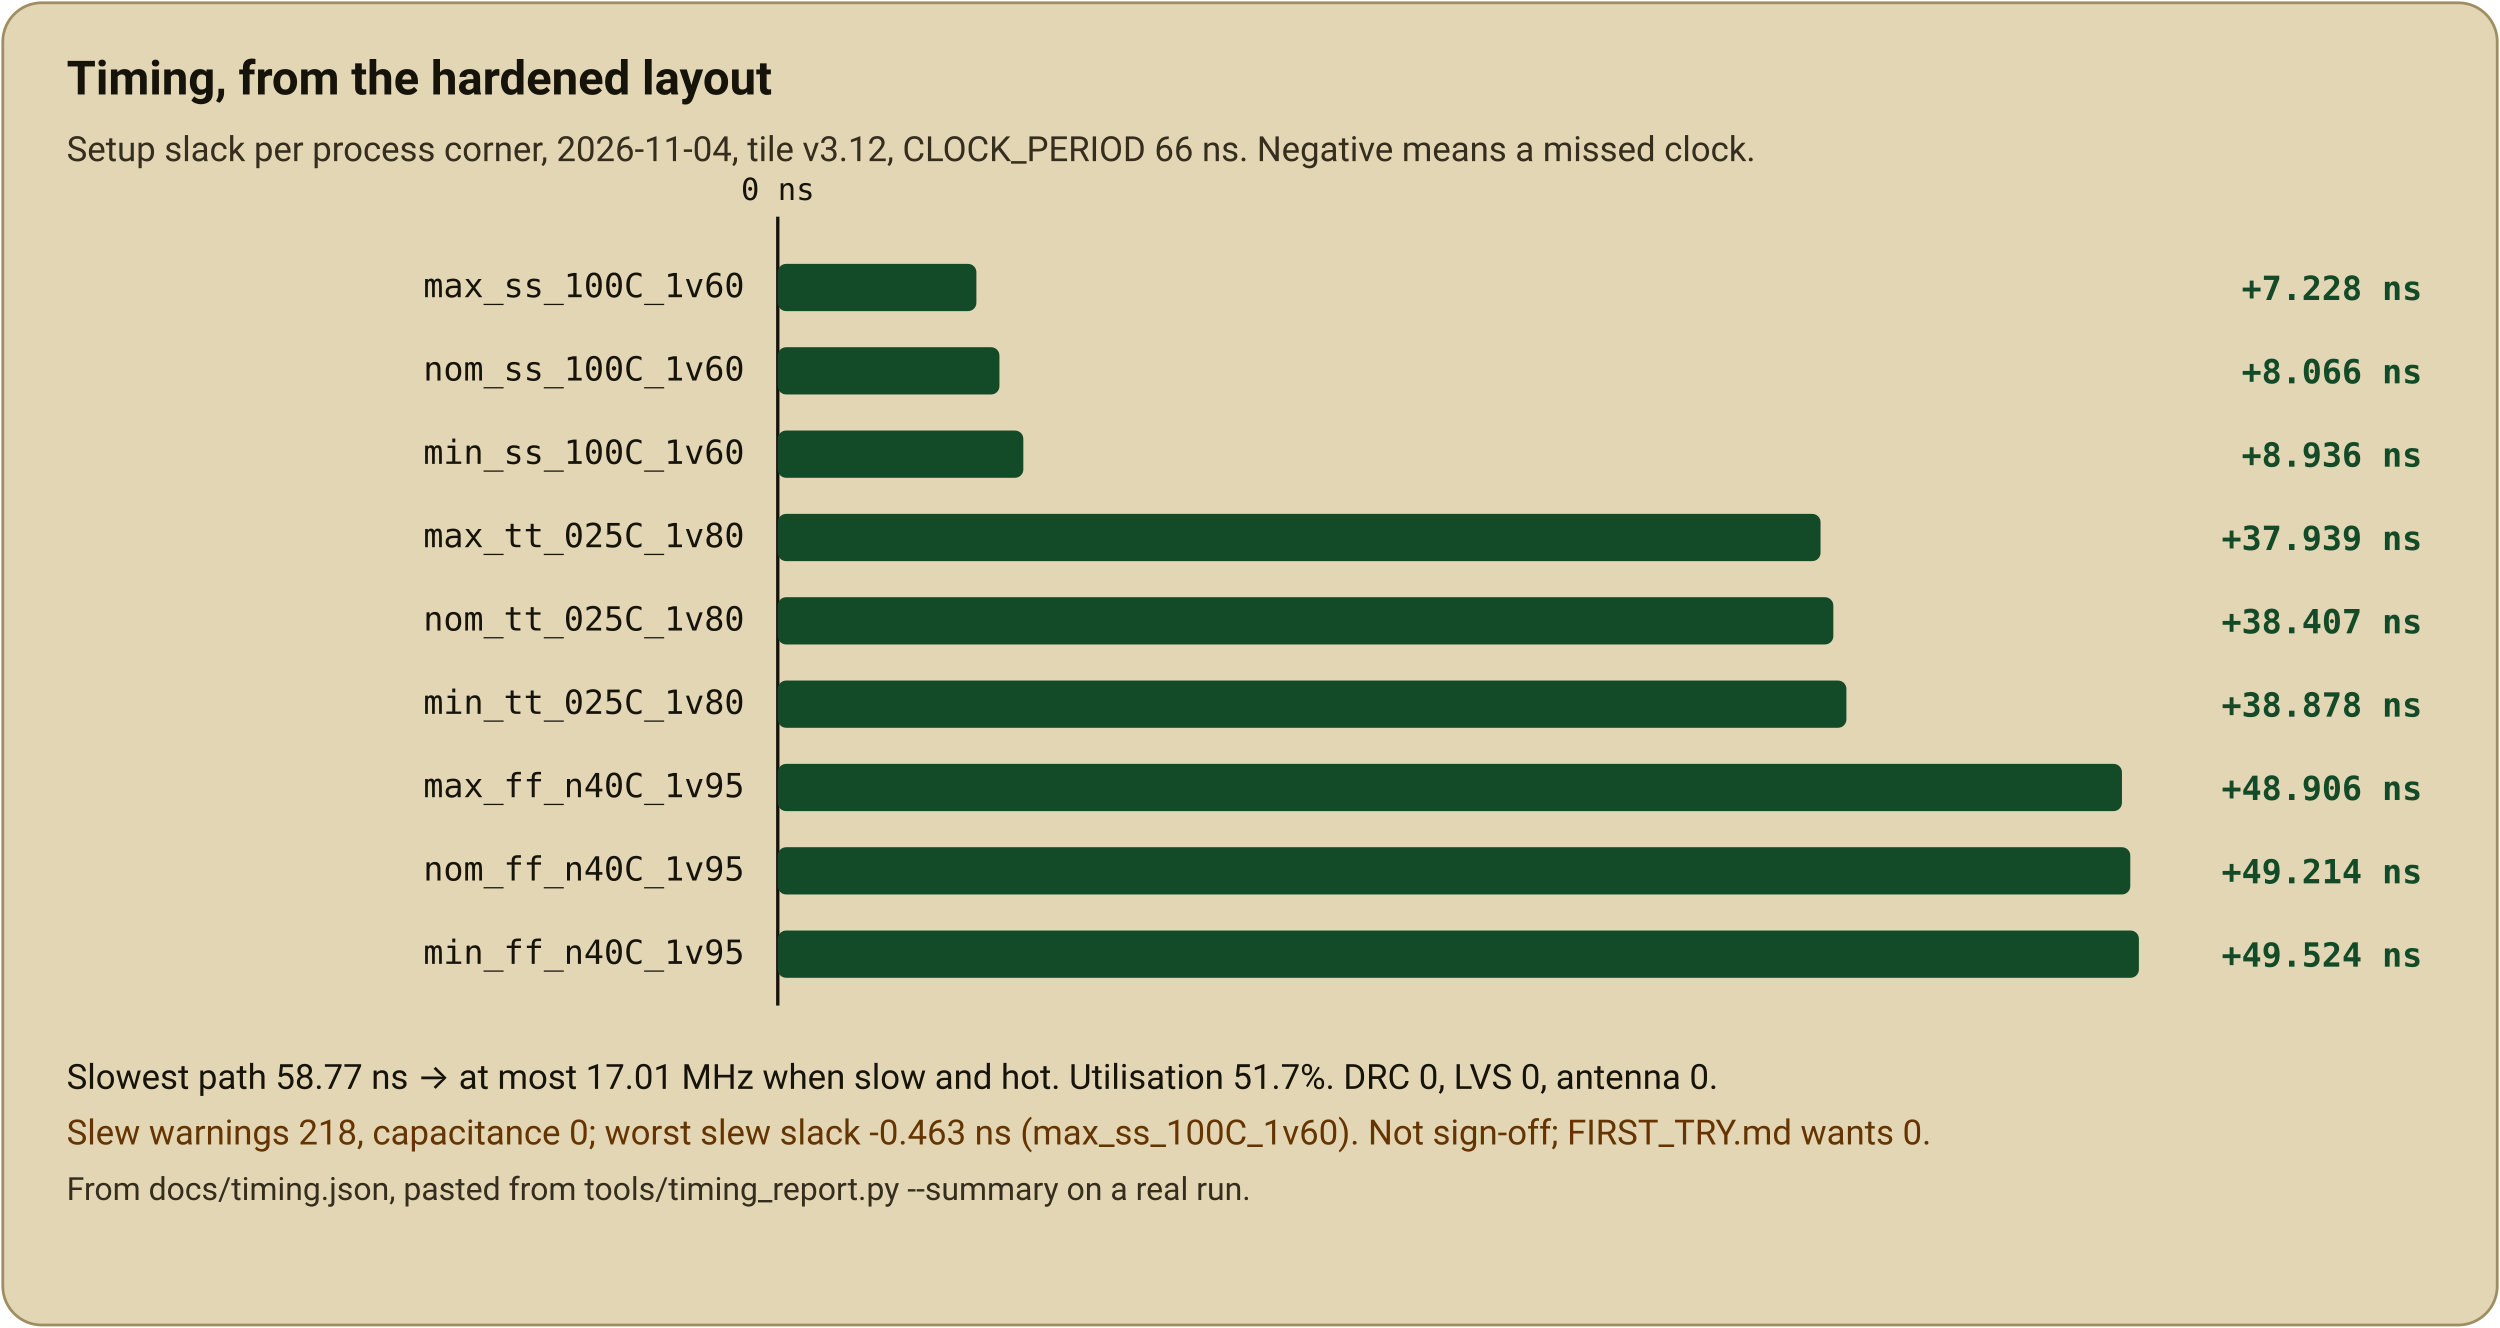
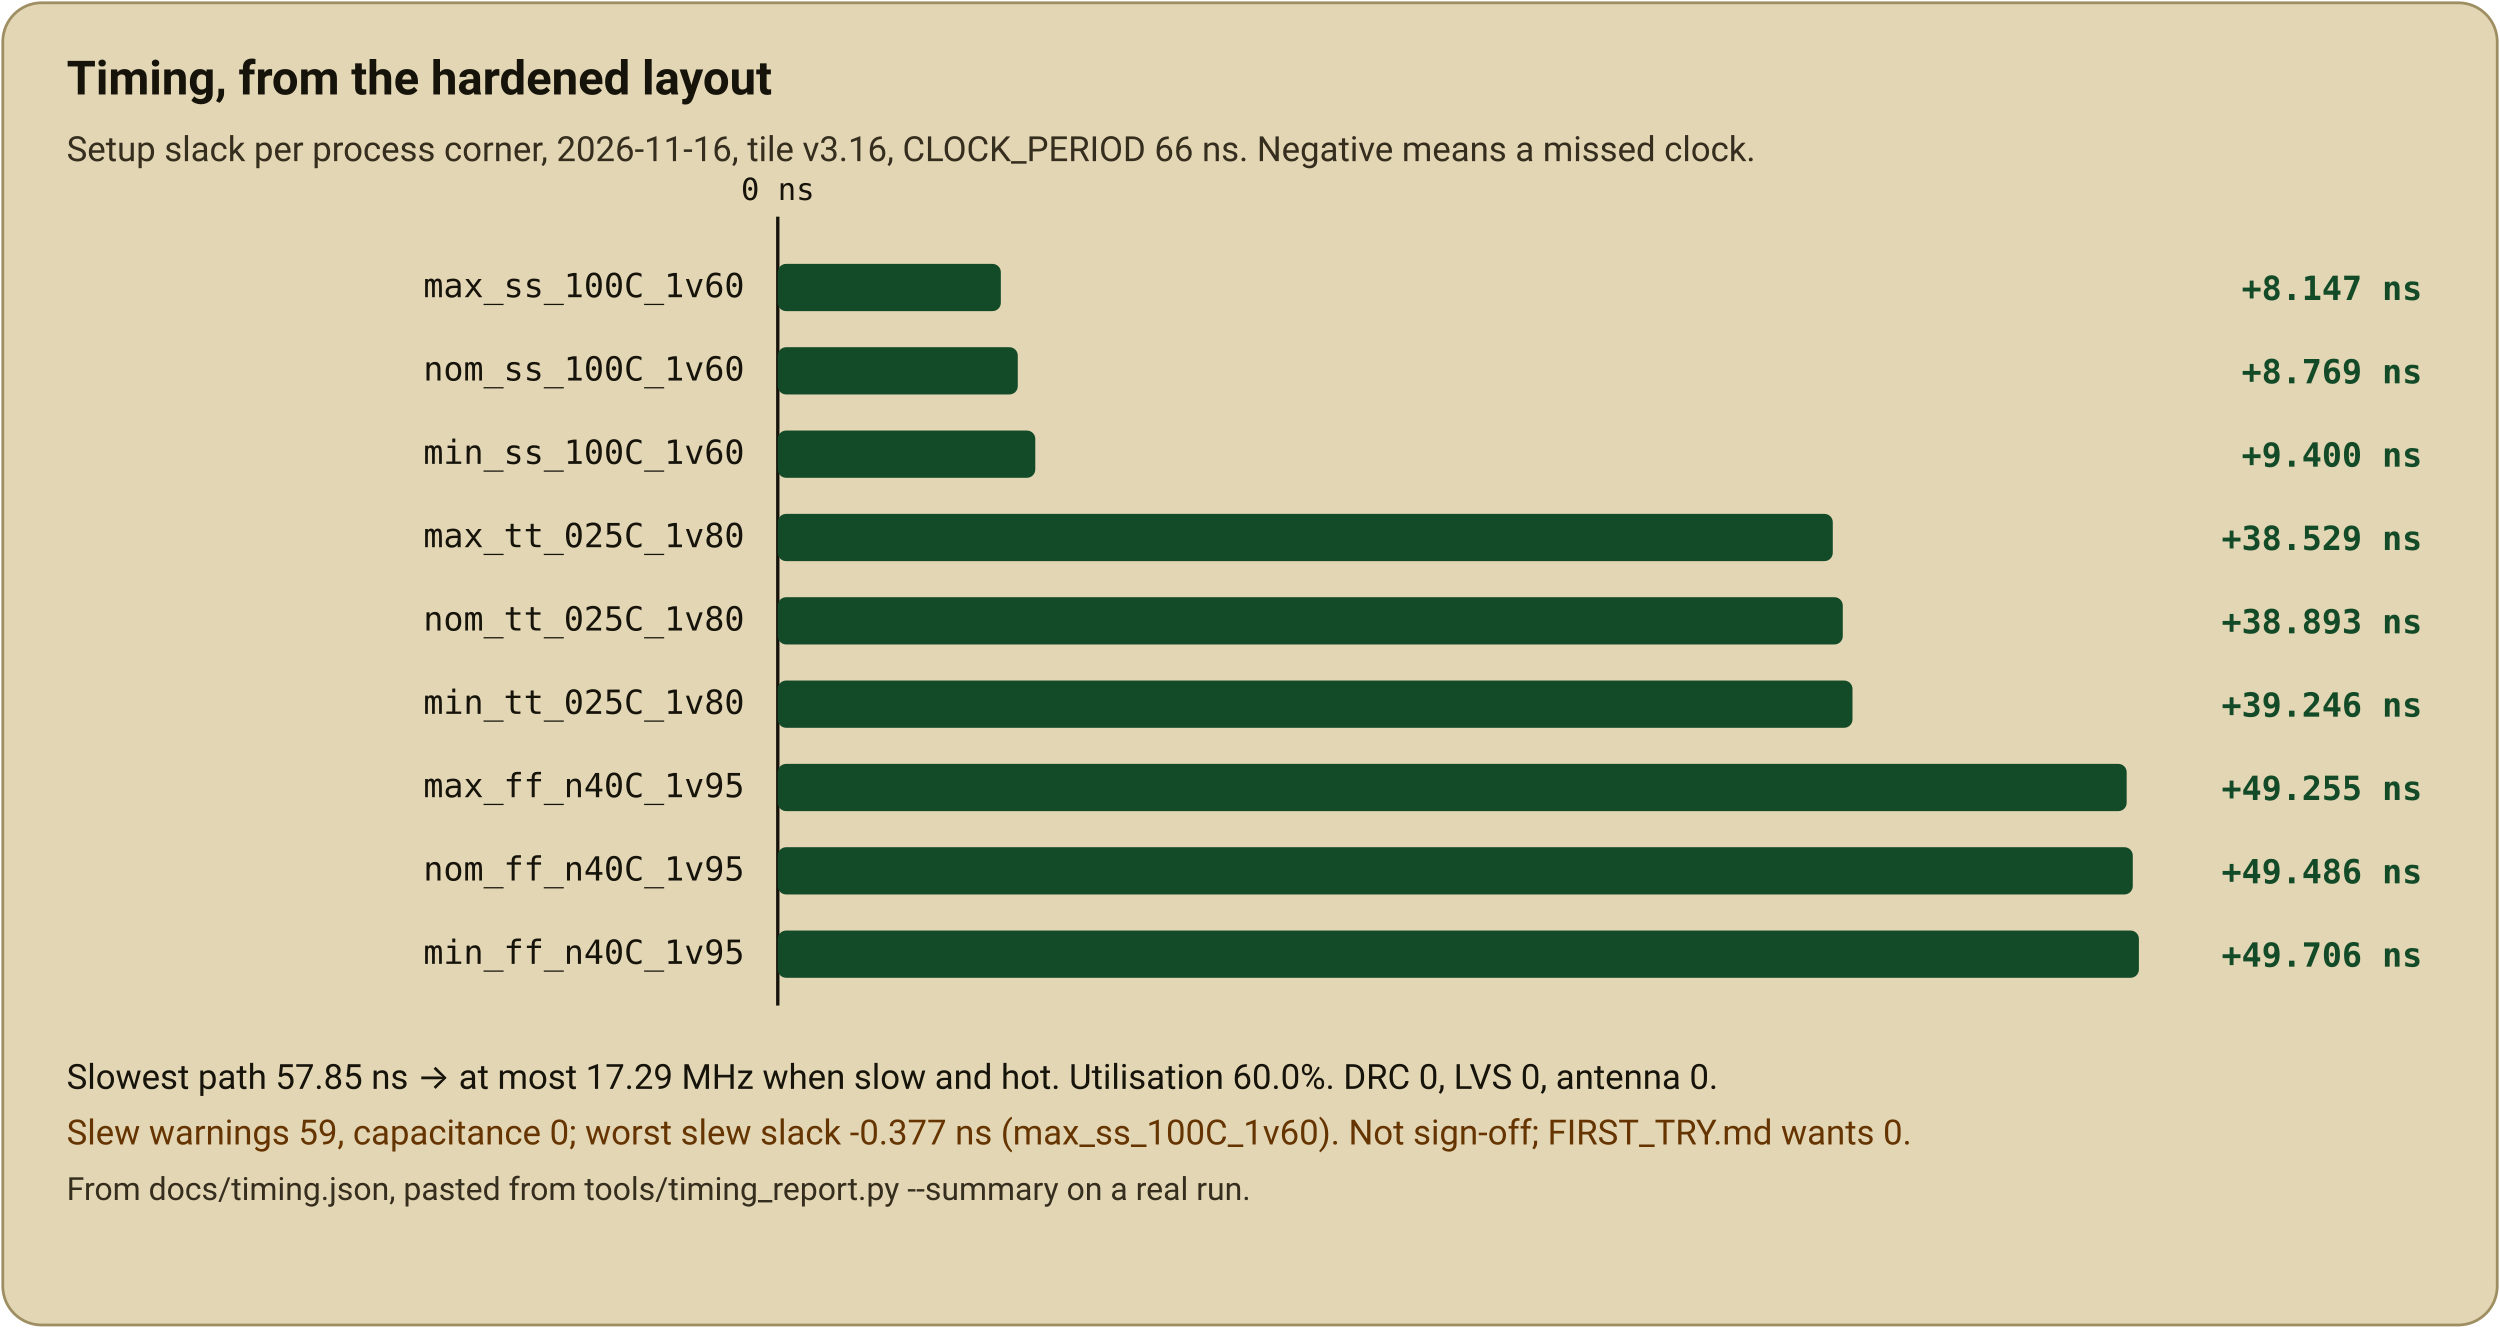
<svg xmlns="http://www.w3.org/2000/svg" viewBox="0 0 900 478" width="900" height="478" role="img" aria-label="Timing, from the hardened layout">
  <rect x="1" y="1" width="898" height="476" rx="14" fill="#e2d6b4" stroke="#9e8e62" />
  <text x="24" y="34" style="font-family:ui-sans-serif,system-ui,-apple-system,'Segoe UI',Roboto,sans-serif;font-size:17px;font-weight:700" fill="#16130b">Timing, from the hardened layout</text>
-   <text x="24" y="58" style="font-family:ui-sans-serif,system-ui,-apple-system,'Segoe UI',Roboto,sans-serif;font-size:12.5px" fill="#352d1d">Setup slack per process corner, 2026-11-04, tile v3.12, CLOCK_PERIOD 66 ns. Negative means a missed clock.</text>
+   <text x="24" y="58" style="font-family:ui-sans-serif,system-ui,-apple-system,'Segoe UI',Roboto,sans-serif;font-size:12.5px" fill="#352d1d">Setup slack per process corner, 2026-11-16, tile v3.16, CLOCK_PERIOD 66 ns. Negative means a missed clock.</text>
  <line x1="280.0" y1="78" x2="280.0" y2="362" stroke="#16130b" stroke-width="1.2" />
  <text x="280.0" y="72" text-anchor="middle" style="font-family:ui-monospace,SFMono-Regular,Menlo,Consolas,monospace;font-size:11px" fill="#16130b">0 ns</text>
  <text x="268" y="107" text-anchor="end" style="font-family:ui-monospace,SFMono-Regular,Menlo,Consolas,monospace;font-size:12px" fill="#16130b">max_ss_100C_1v60</text>
-   <rect x="280.0" y="95" width="71.5" height="17" rx="3" fill="#134a27" />
-   <text x="872" y="108" text-anchor="end" style="font-family:ui-monospace,SFMono-Regular,Menlo,Consolas,monospace;font-size:12px;font-weight:600" fill="#134a27">+7.228 ns</text>
+   <rect x="280.0" y="95" width="80.3" height="17" rx="3" fill="#134a27" />
+   <text x="872" y="108" text-anchor="end" style="font-family:ui-monospace,SFMono-Regular,Menlo,Consolas,monospace;font-size:12px;font-weight:600" fill="#134a27">+8.147 ns</text>
  <text x="268" y="137" text-anchor="end" style="font-family:ui-monospace,SFMono-Regular,Menlo,Consolas,monospace;font-size:12px" fill="#16130b">nom_ss_100C_1v60</text>
-   <rect x="280.0" y="125" width="79.8" height="17" rx="3" fill="#134a27" />
-   <text x="872" y="138" text-anchor="end" style="font-family:ui-monospace,SFMono-Regular,Menlo,Consolas,monospace;font-size:12px;font-weight:600" fill="#134a27">+8.066 ns</text>
+   <rect x="280.0" y="125" width="86.4" height="17" rx="3" fill="#134a27" />
+   <text x="872" y="138" text-anchor="end" style="font-family:ui-monospace,SFMono-Regular,Menlo,Consolas,monospace;font-size:12px;font-weight:600" fill="#134a27">+8.769 ns</text>
  <text x="268" y="167" text-anchor="end" style="font-family:ui-monospace,SFMono-Regular,Menlo,Consolas,monospace;font-size:12px" fill="#16130b">min_ss_100C_1v60</text>
-   <rect x="280.0" y="155" width="88.4" height="17" rx="3" fill="#134a27" />
-   <text x="872" y="168" text-anchor="end" style="font-family:ui-monospace,SFMono-Regular,Menlo,Consolas,monospace;font-size:12px;font-weight:600" fill="#134a27">+8.936 ns</text>
+   <rect x="280.0" y="155" width="92.7" height="17" rx="3" fill="#134a27" />
+   <text x="872" y="168" text-anchor="end" style="font-family:ui-monospace,SFMono-Regular,Menlo,Consolas,monospace;font-size:12px;font-weight:600" fill="#134a27">+9.400 ns</text>
  <text x="268" y="197" text-anchor="end" style="font-family:ui-monospace,SFMono-Regular,Menlo,Consolas,monospace;font-size:12px" fill="#16130b">max_tt_025C_1v80</text>
-   <rect x="280.0" y="185" width="375.4" height="17" rx="3" fill="#134a27" />
-   <text x="872" y="198" text-anchor="end" style="font-family:ui-monospace,SFMono-Regular,Menlo,Consolas,monospace;font-size:12px;font-weight:600" fill="#134a27">+37.939 ns</text>
+   <rect x="280.0" y="185" width="379.8" height="17" rx="3" fill="#134a27" />
+   <text x="872" y="198" text-anchor="end" style="font-family:ui-monospace,SFMono-Regular,Menlo,Consolas,monospace;font-size:12px;font-weight:600" fill="#134a27">+38.529 ns</text>
  <text x="268" y="227" text-anchor="end" style="font-family:ui-monospace,SFMono-Regular,Menlo,Consolas,monospace;font-size:12px" fill="#16130b">nom_tt_025C_1v80</text>
-   <rect x="280.0" y="215" width="380.0" height="17" rx="3" fill="#134a27" />
-   <text x="872" y="228" text-anchor="end" style="font-family:ui-monospace,SFMono-Regular,Menlo,Consolas,monospace;font-size:12px;font-weight:600" fill="#134a27">+38.407 ns</text>
+   <rect x="280.0" y="215" width="383.4" height="17" rx="3" fill="#134a27" />
+   <text x="872" y="228" text-anchor="end" style="font-family:ui-monospace,SFMono-Regular,Menlo,Consolas,monospace;font-size:12px;font-weight:600" fill="#134a27">+38.893 ns</text>
  <text x="268" y="257" text-anchor="end" style="font-family:ui-monospace,SFMono-Regular,Menlo,Consolas,monospace;font-size:12px" fill="#16130b">min_tt_025C_1v80</text>
-   <rect x="280.0" y="245" width="384.7" height="17" rx="3" fill="#134a27" />
-   <text x="872" y="258" text-anchor="end" style="font-family:ui-monospace,SFMono-Regular,Menlo,Consolas,monospace;font-size:12px;font-weight:600" fill="#134a27">+38.878 ns</text>
+   <rect x="280.0" y="245" width="386.9" height="17" rx="3" fill="#134a27" />
+   <text x="872" y="258" text-anchor="end" style="font-family:ui-monospace,SFMono-Regular,Menlo,Consolas,monospace;font-size:12px;font-weight:600" fill="#134a27">+39.246 ns</text>
  <text x="268" y="287" text-anchor="end" style="font-family:ui-monospace,SFMono-Regular,Menlo,Consolas,monospace;font-size:12px" fill="#16130b">max_ff_n40C_1v95</text>
-   <rect x="280.0" y="275" width="483.9" height="17" rx="3" fill="#134a27" />
-   <text x="872" y="288" text-anchor="end" style="font-family:ui-monospace,SFMono-Regular,Menlo,Consolas,monospace;font-size:12px;font-weight:600" fill="#134a27">+48.906 ns</text>
+   <rect x="280.0" y="275" width="485.6" height="17" rx="3" fill="#134a27" />
+   <text x="872" y="288" text-anchor="end" style="font-family:ui-monospace,SFMono-Regular,Menlo,Consolas,monospace;font-size:12px;font-weight:600" fill="#134a27">+49.255 ns</text>
  <text x="268" y="317" text-anchor="end" style="font-family:ui-monospace,SFMono-Regular,Menlo,Consolas,monospace;font-size:12px" fill="#16130b">nom_ff_n40C_1v95</text>
-   <rect x="280.0" y="305" width="486.9" height="17" rx="3" fill="#134a27" />
-   <text x="872" y="318" text-anchor="end" style="font-family:ui-monospace,SFMono-Regular,Menlo,Consolas,monospace;font-size:12px;font-weight:600" fill="#134a27">+49.214 ns</text>
+   <rect x="280.0" y="305" width="487.8" height="17" rx="3" fill="#134a27" />
+   <text x="872" y="318" text-anchor="end" style="font-family:ui-monospace,SFMono-Regular,Menlo,Consolas,monospace;font-size:12px;font-weight:600" fill="#134a27">+49.486 ns</text>
  <text x="268" y="347" text-anchor="end" style="font-family:ui-monospace,SFMono-Regular,Menlo,Consolas,monospace;font-size:12px" fill="#16130b">min_ff_n40C_1v95</text>
  <rect x="280.0" y="335" width="490.0" height="17" rx="3" fill="#134a27" />
-   <text x="872" y="348" text-anchor="end" style="font-family:ui-monospace,SFMono-Regular,Menlo,Consolas,monospace;font-size:12px;font-weight:600" fill="#134a27">+49.524 ns</text>
-   <text x="24" y="392" style="font-family:ui-sans-serif,system-ui,-apple-system,'Segoe UI',Roboto,sans-serif;font-size:12.5px" fill="#16130b">Slowest path 58.77 ns → at most 17.01 MHz when slow and hot. Utilisation 51.7%. DRC 0, LVS 0, antenna 0.</text>
-   <text x="24" y="412" style="font-family:ui-sans-serif,system-ui,-apple-system,'Segoe UI',Roboto,sans-serif;font-size:12.5px" fill="#653400">Slew warnings 218, capacitance 0; worst slew slack -0.463 ns (max_ss_100C_1v60). Not sign-off; FIRST_TRY.md wants 0.</text>
+   <text x="872" y="348" text-anchor="end" style="font-family:ui-monospace,SFMono-Regular,Menlo,Consolas,monospace;font-size:12px;font-weight:600" fill="#134a27">+49.706 ns</text>
+   <text x="24" y="392" style="font-family:ui-sans-serif,system-ui,-apple-system,'Segoe UI',Roboto,sans-serif;font-size:12.5px" fill="#16130b">Slowest path 57.85 ns → at most 17.29 MHz when slow and hot. Utilisation 60.0%. DRC 0, LVS 0, antenna 0.</text>
+   <text x="24" y="412" style="font-family:ui-sans-serif,system-ui,-apple-system,'Segoe UI',Roboto,sans-serif;font-size:12.5px" fill="#653400">Slew warnings 59, capacitance 0; worst slew slack -0.377 ns (max_ss_100C_1v60). Not sign-off; FIRST_TRY.md wants 0.</text>
  <text x="24" y="432" style="font-family:ui-sans-serif,system-ui,-apple-system,'Segoe UI',Roboto,sans-serif;font-size:11.5px" fill="#352d1d">From docs/timing.json, pasted from tools/timing_report.py --summary on a real run.</text>
</svg>
